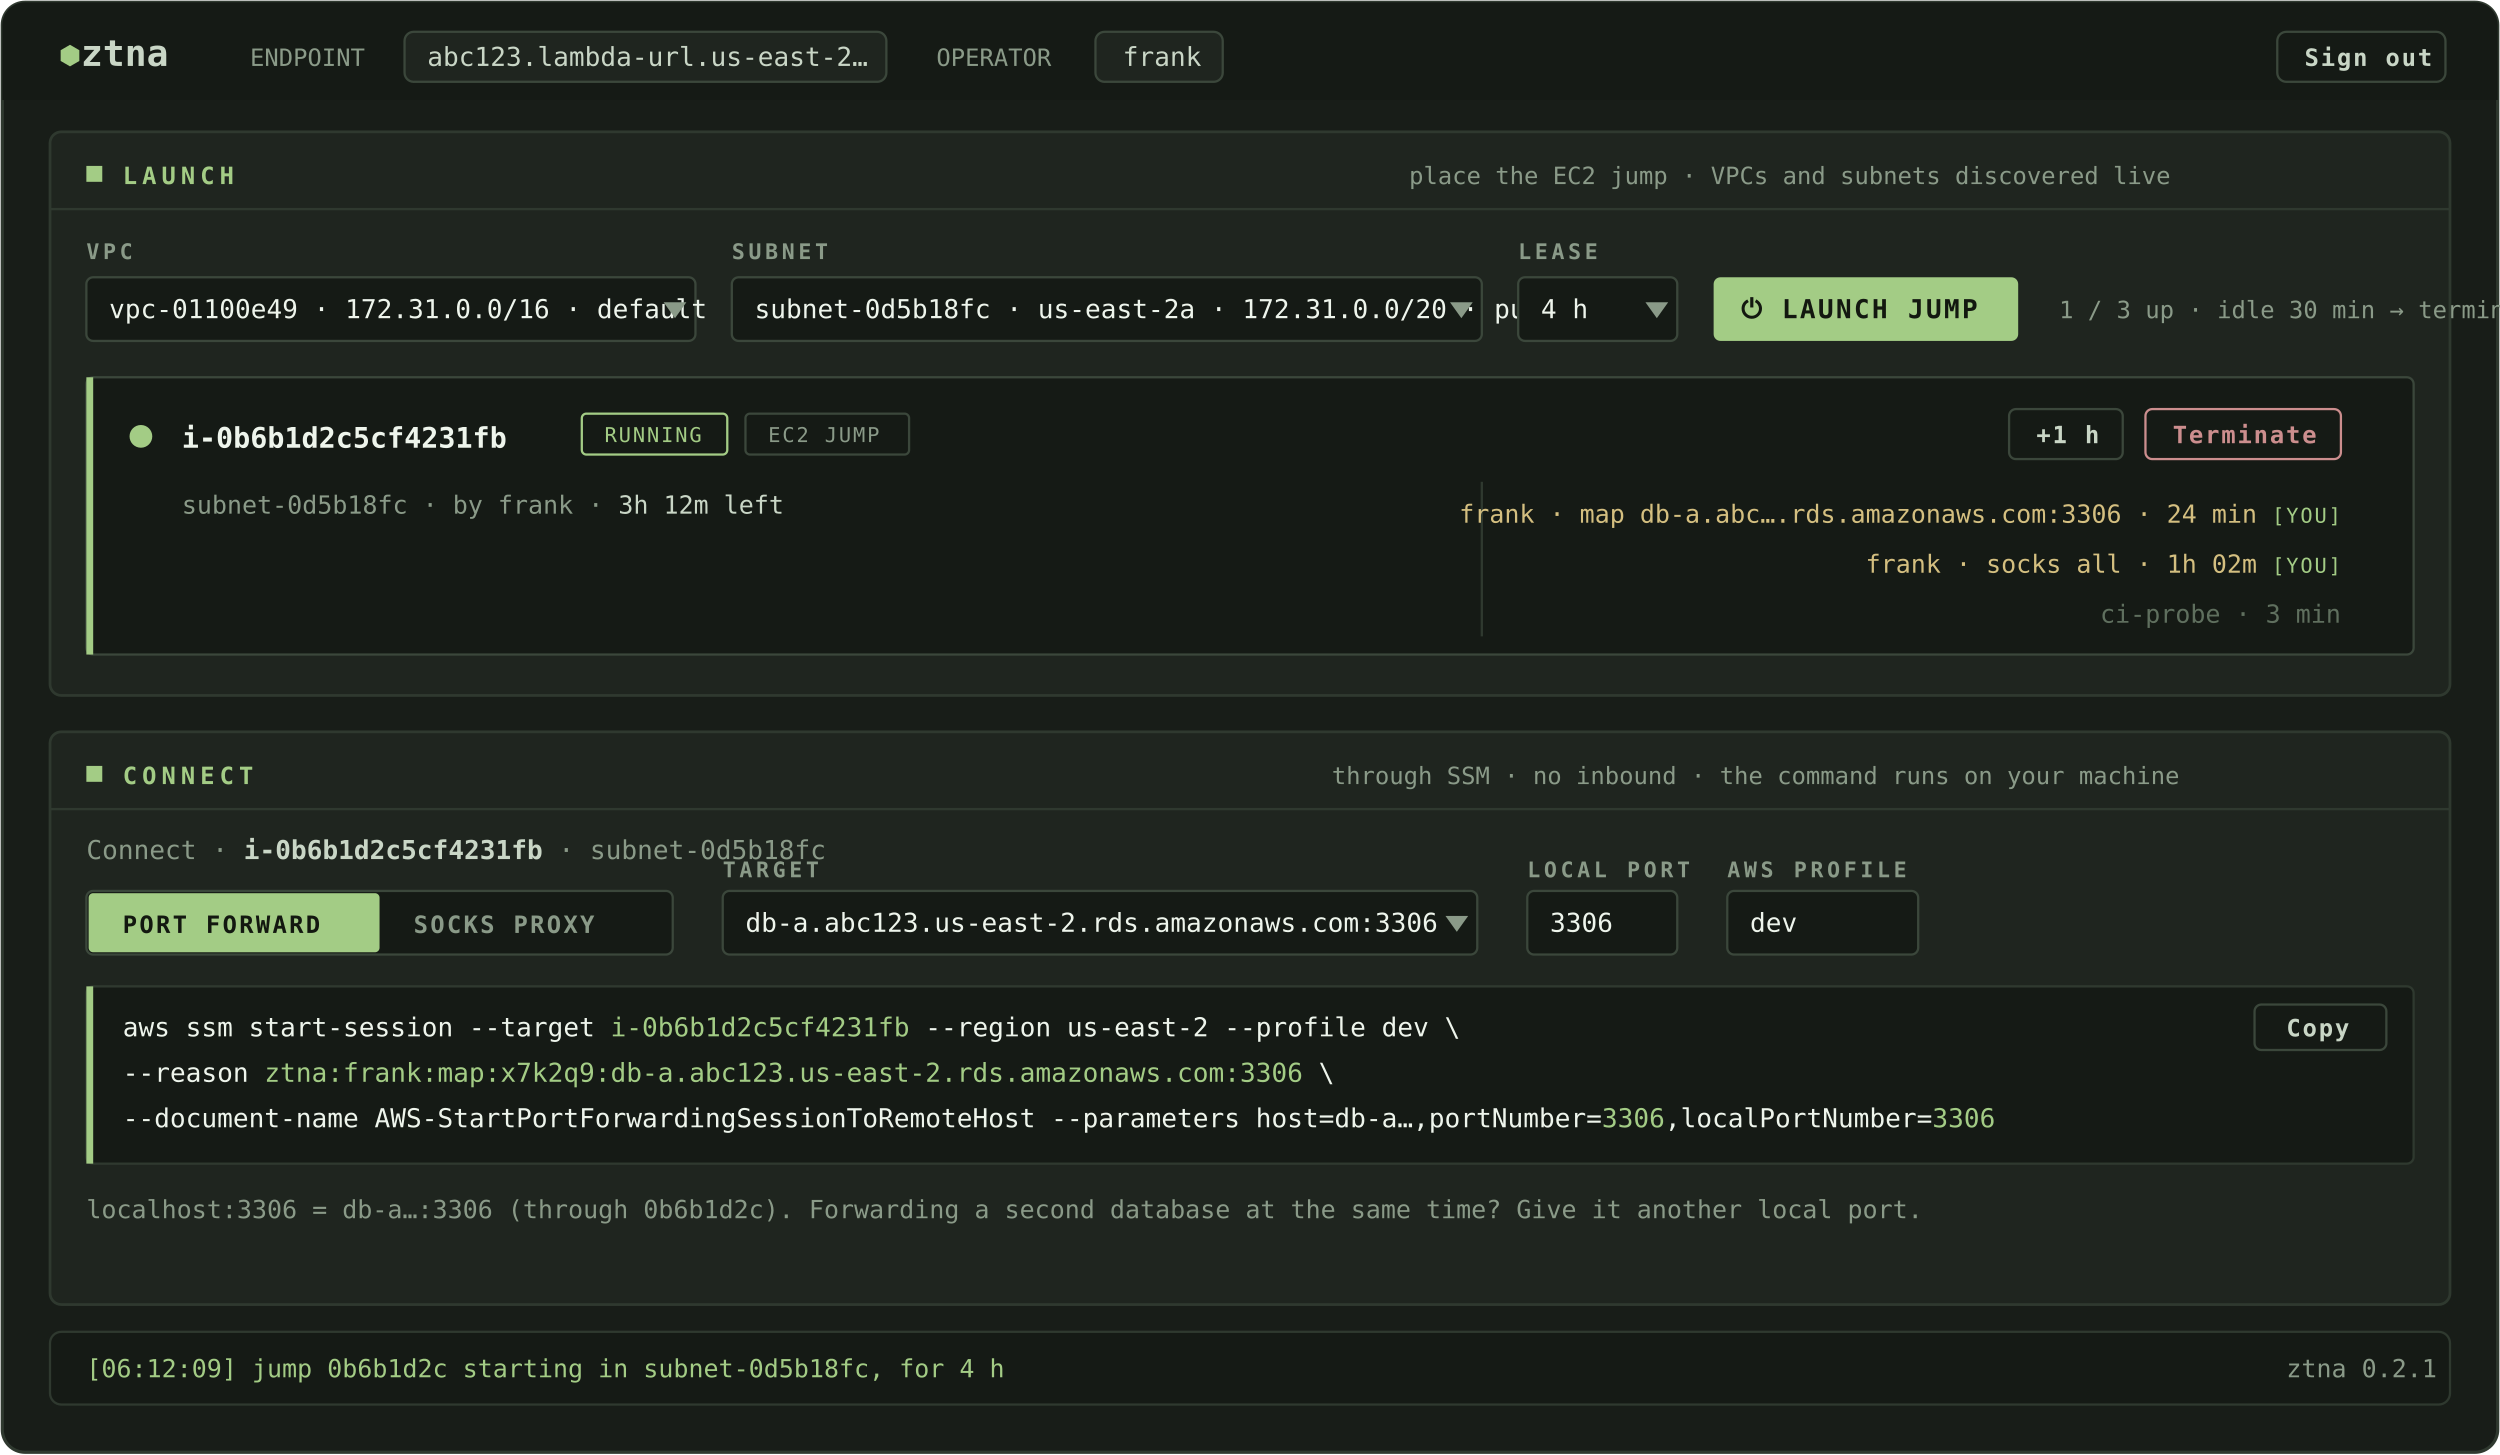
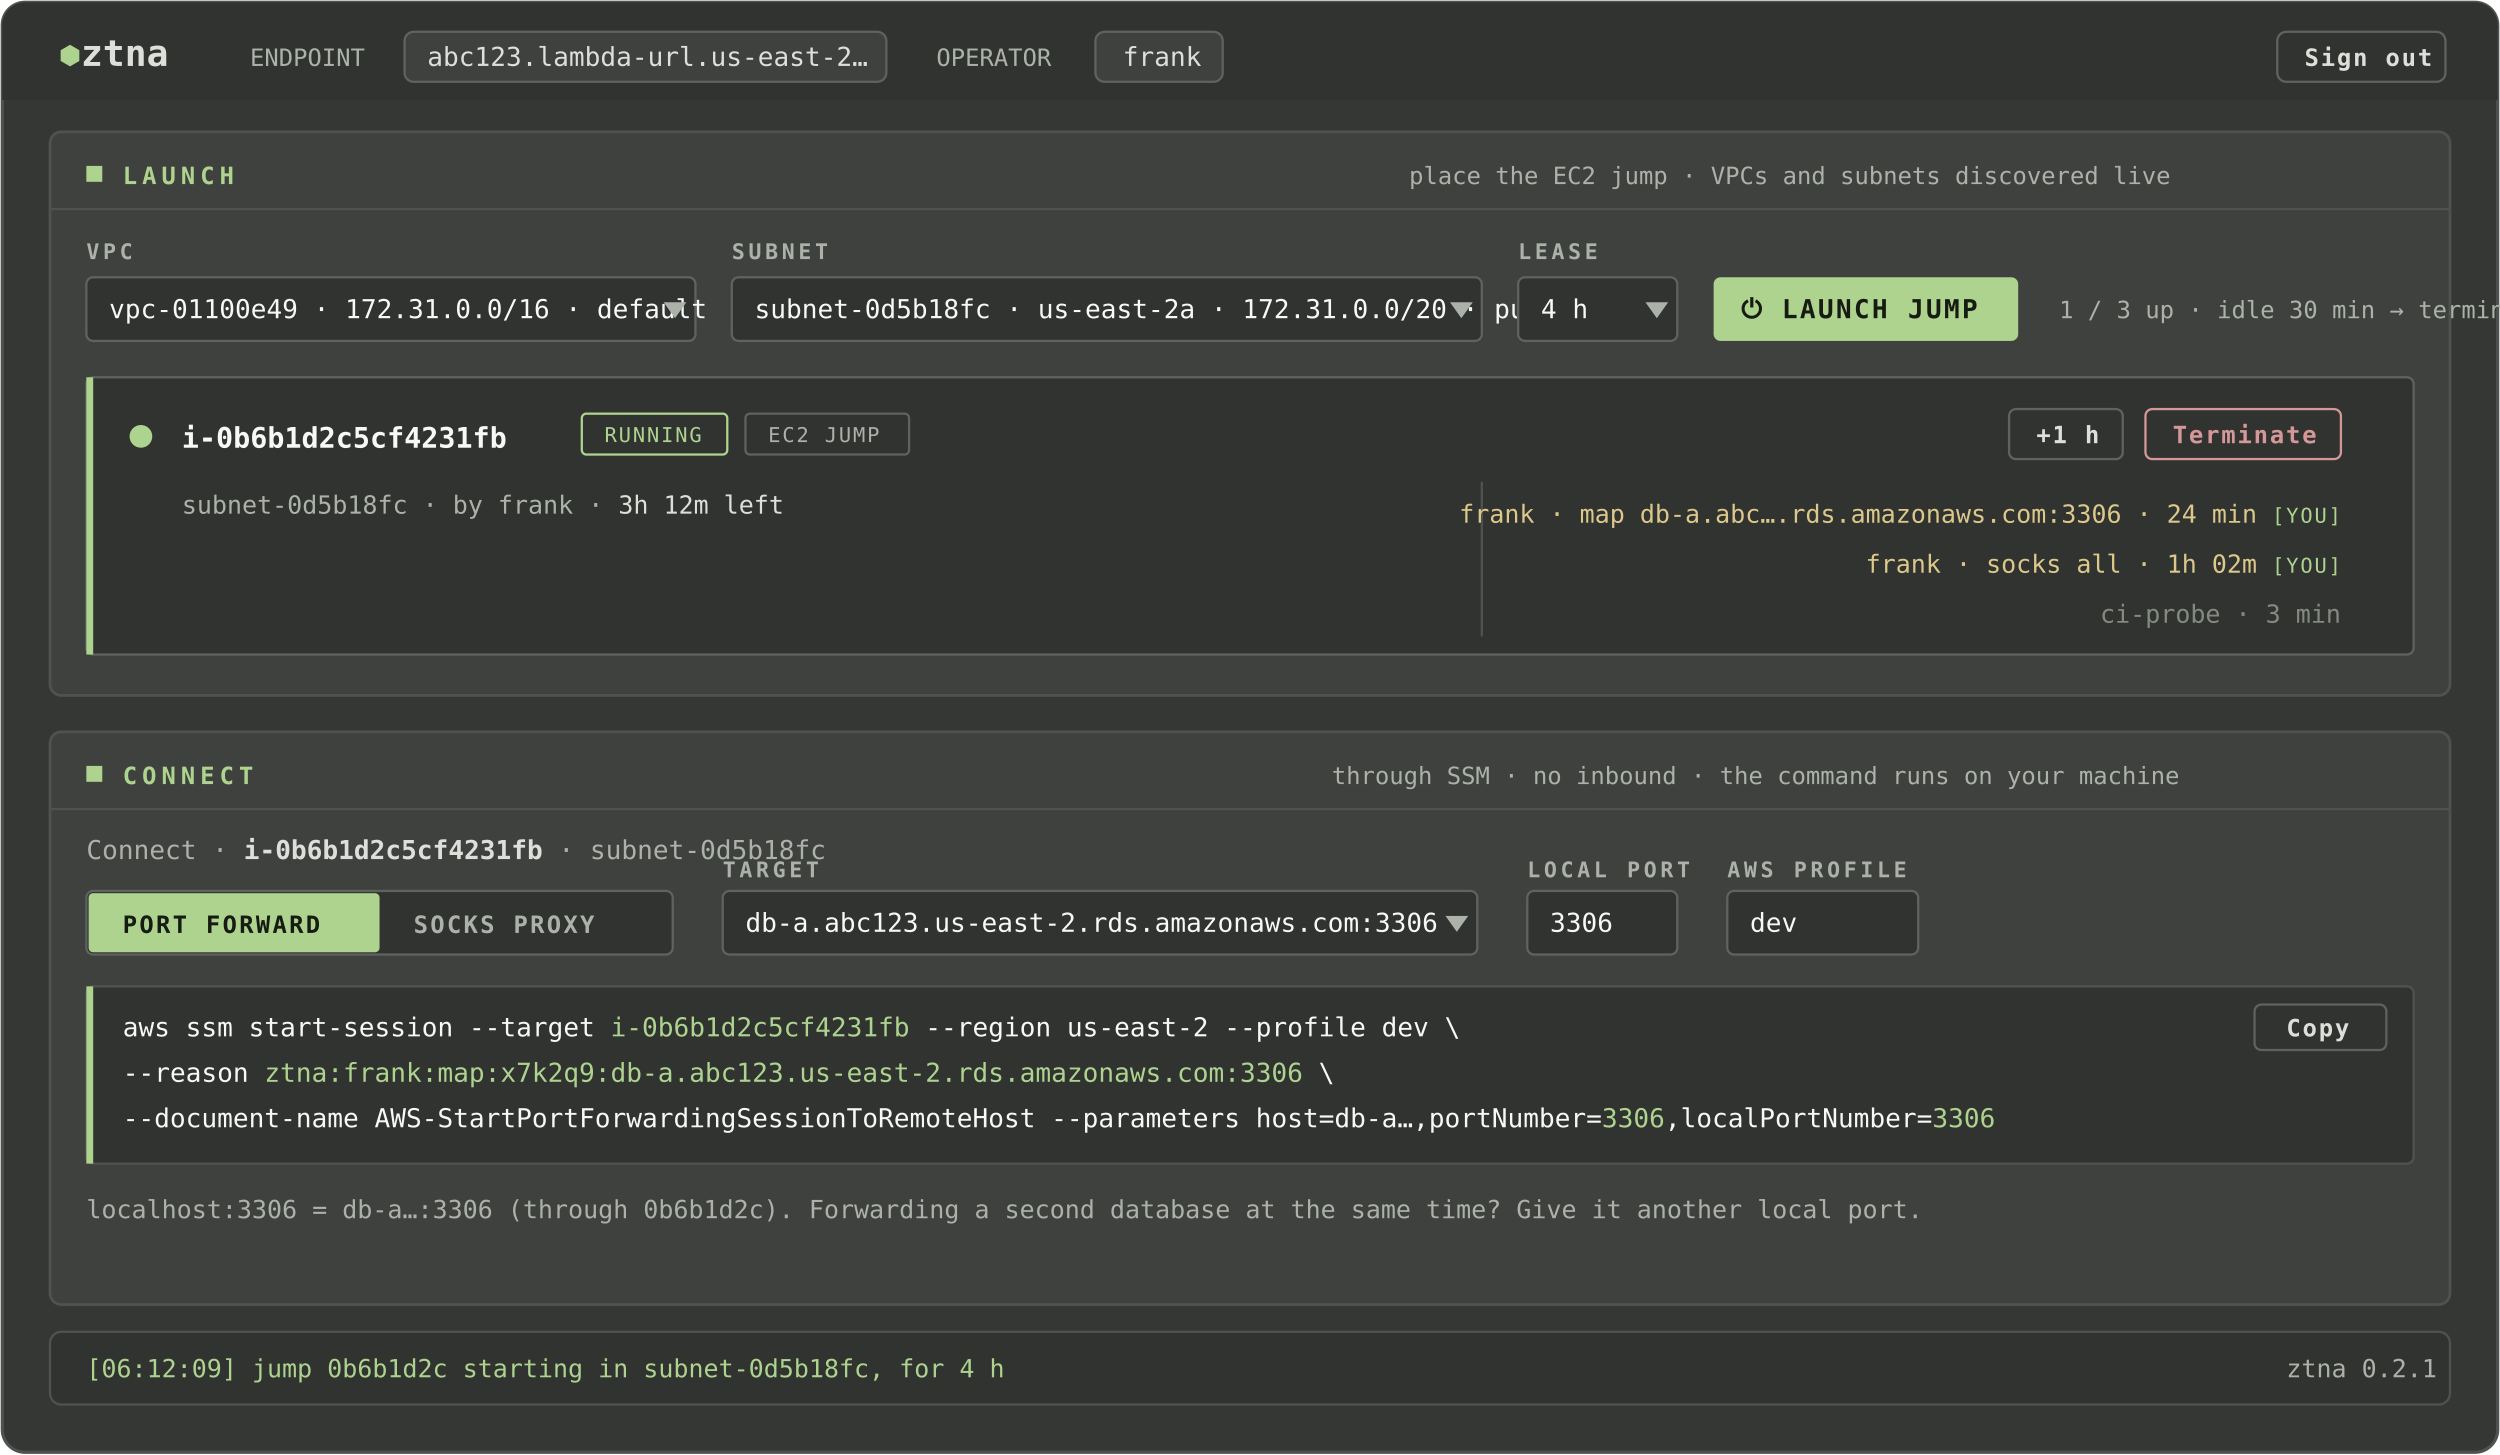
<svg xmlns="http://www.w3.org/2000/svg" viewBox="0 0 1100 640" width="1100" height="640" font-family="ui-monospace, 'SF Mono', Menlo, Consolas, monospace">
  <defs>
    <style>
-       .win    { fill: #181d18; stroke: #2f392f; stroke-width: 1.4; }
-       .bar    { fill: #151a15; }
-       .brand  { font-size: 16px; font-weight: 700; fill: #c9d6c6; }
-       .logo   { fill: #a3cc85; }
-       .k      { font-size: 10.5px; fill: #8a9a88; }
-       .chip   { fill: #1f251f; stroke: #3b473b; stroke-width: 1; }
-       .chipt  { font-size: 11.5px; fill: #c9d6c6; }
-       .panel  { fill: #1f251f; stroke: #2f392f; stroke-width: 1.2; }
-       .pheadln{ stroke: #2f392f; stroke-width: 1; }
-       .phead  { font-size: 10.5px; font-weight: 700; fill: #a3cc85; letter-spacing: 2.2px; }
-       .psub   { font-size: 10.5px; fill: #8a9a88; }
-       .sq     { fill: #a3cc85; }
-       .hint   { font-size: 9.5px; font-weight: 700; fill: #8a9a88; letter-spacing: 1.6px; }
-       .sel    { fill: #151a15; stroke: #3b473b; stroke-width: 1; }
-       .selt   { font-size: 11.5px; fill: #eef5ec; }
-       .caret  { fill: #8a9a88; }
-       .btn    { fill: #a3cc85; }
-       .btnt   { font-size: 11.5px; font-weight: 700; fill: #131810; letter-spacing: 1px; }
-       .btno   { fill: none; stroke: #3b473b; stroke-width: 1; }
-       .btnot  { font-size: 10.5px; font-weight: 600; fill: #c9d6c6; letter-spacing: .8px; }
-       .btnerr { fill: none; stroke: #cc8e8e; stroke-width: 1; }
-       .btnerrt{ font-size: 10.5px; font-weight: 600; fill: #cc8e8e; letter-spacing: .8px; }
-       .sum    { font-size: 10.5px; fill: #8a9a88; }
-       .machine{ fill: #151a15; stroke: #3b473b; stroke-width: 1; }
-       .mled   { fill: #a3cc85; }
-       .mbar   { fill: #a3cc85; }
-       .iid    { font-size: 12.5px; font-weight: 600; fill: #eef5ec; }
-       .tag    { fill: none; stroke: #3b473b; stroke-width: 1; }
-       .tagt   { font-size: 9px; fill: #8a9a88; letter-spacing: .8px; }
-       .tagon  { fill: none; stroke: #a3cc85; stroke-width: 1; }
-       .tagont { font-size: 9px; fill: #a3cc85; letter-spacing: .8px; }
-       .meta   { font-size: 11px; fill: #8a9a88; }
-       .metab  { font-size: 11px; fill: #c9d6c6; }
-       .sess   { font-size: 11px; fill: #d4bf80; }
-       .sessmut{ font-size: 11px; fill: #5f6f5e; }
-       .you    { fill: none; stroke: #a3cc85; stroke-width: 1; }
-       .yout   { font-size: 9px; fill: #a3cc85; letter-spacing: .8px; }
-       .who    { font-size: 11.5px; fill: #8a9a88; }
-       .whob   { font-size: 11.5px; font-weight: 600; fill: #c9d6c6; }
-       .seg    { fill: #151a15; stroke: #3b473b; stroke-width: 1; }
-       .segon  { fill: #a3cc85; }
-       .segont { font-size: 10.5px; font-weight: 700; fill: #131810; letter-spacing: 1px; }
-       .segt   { font-size: 10.5px; font-weight: 700; fill: #8a9a88; letter-spacing: 1px; }
-       .code   { fill: #151a15; stroke: #2f392f; stroke-width: 1; }
-       .cbar   { fill: #a3cc85; }
-       .cl     { font-size: 11.5px; fill: #eef5ec; }
-       .cp     { font-size: 11.5px; fill: #a3cc85; }
-       .note   { font-size: 11px; fill: #8a9a88; }
-       .status { fill: #151a15; stroke: #2f392f; stroke-width: 1; }
-       .st     { font-size: 11px; fill: #a3cc85; }
-       .ver    { font-size: 11px; fill: #8a9a88; }
+       .win    { fill: #353735; stroke: #4f534f; stroke-width: 1.4; }
+       .bar    { fill: #313331; }
+       .brand  { font-size: 16px; font-weight: 700; fill: #dcdfda; }
+       .logo   { fill: #aed38f; }
+       .k      { font-size: 10.5px; fill: #acb2aa; }
+       .chip   { fill: #3f413f; stroke: #5e635e; stroke-width: 1; }
+       .chipt  { font-size: 11.5px; fill: #dcdfda; }
+       .panel  { fill: #3f413f; stroke: #4f534f; stroke-width: 1.2; }
+       .pheadln{ stroke: #4f534f; stroke-width: 1; }
+       .phead  { font-size: 10.5px; font-weight: 700; fill: #aed38f; letter-spacing: 2.2px; }
+       .psub   { font-size: 10.5px; fill: #acb2aa; }
+       .sq     { fill: #aed38f; }
+       .hint   { font-size: 9.5px; font-weight: 700; fill: #acb2aa; letter-spacing: 1.6px; }
+       .sel    { fill: #313331; stroke: #5e635e; stroke-width: 1; }
+       .selt   { font-size: 11.5px; fill: #f7f9f6; }
+       .caret  { fill: #acb2aa; }
+       .btn    { fill: #aed38f; }
+       .btnt   { font-size: 11.5px; font-weight: 700; fill: #161c12; letter-spacing: 1px; }
+       .btno   { fill: none; stroke: #5e635e; stroke-width: 1; }
+       .btnot  { font-size: 10.5px; font-weight: 600; fill: #dcdfda; letter-spacing: .8px; }
+       .btnerr { fill: none; stroke: #d49898; stroke-width: 1; }
+       .btnerrt{ font-size: 10.5px; font-weight: 600; fill: #d49898; letter-spacing: .8px; }
+       .sum    { font-size: 10.5px; fill: #acb2aa; }
+       .machine{ fill: #313331; stroke: #5e635e; stroke-width: 1; }
+       .mled   { fill: #aed38f; }
+       .mbar   { fill: #aed38f; }
+       .iid    { font-size: 12.5px; font-weight: 600; fill: #f7f9f6; }
+       .tag    { fill: none; stroke: #5e635e; stroke-width: 1; }
+       .tagt   { font-size: 9px; fill: #acb2aa; letter-spacing: .8px; }
+       .tagon  { fill: none; stroke: #aed38f; stroke-width: 1; }
+       .tagont { font-size: 9px; fill: #aed38f; letter-spacing: .8px; }
+       .meta   { font-size: 11px; fill: #acb2aa; }
+       .metab  { font-size: 11px; fill: #dcdfda; }
+       .sess   { font-size: 11px; fill: #dcc88b; }
+       .sessmut{ font-size: 11px; fill: #848a81; }
+       .you    { fill: none; stroke: #aed38f; stroke-width: 1; }
+       .yout   { font-size: 9px; fill: #aed38f; letter-spacing: .8px; }
+       .who    { font-size: 11.5px; fill: #acb2aa; }
+       .whob   { font-size: 11.5px; font-weight: 600; fill: #dcdfda; }
+       .seg    { fill: #313331; stroke: #5e635e; stroke-width: 1; }
+       .segon  { fill: #aed38f; }
+       .segont { font-size: 10.5px; font-weight: 700; fill: #161c12; letter-spacing: 1px; }
+       .segt   { font-size: 10.5px; font-weight: 700; fill: #acb2aa; letter-spacing: 1px; }
+       .code   { fill: #313331; stroke: #4f534f; stroke-width: 1; }
+       .cbar   { fill: #aed38f; }
+       .cl     { font-size: 11.5px; fill: #f7f9f6; }
+       .cp     { font-size: 11.5px; fill: #aed38f; }
+       .note   { font-size: 11px; fill: #acb2aa; }
+       .status { fill: #313331; stroke: #4f534f; stroke-width: 1; }
+       .st     { font-size: 11px; fill: #aed38f; }
+       .ver    { font-size: 11px; fill: #acb2aa; }
    </style>
  </defs>
  <rect class="win" x="1" y="1" width="1098" height="638" rx="10" />
  <path class="bar" d="M1 11 a10 10 0 0 1 10 -10 h1078 a10 10 0 0 1 10 10 v33 h-1098 z" />
  <text x="26" y="29" class="brand">
    <tspan class="logo">⬢ </tspan>ztna</text>
  <text x="110" y="29" class="k">ENDPOINT</text>
  <rect class="chip" x="178" y="14" width="212" height="22" rx="4" />
  <text x="188" y="29" class="chipt">abc123.lambda-url.us-east-2…</text>
  <text x="412" y="29" class="k">OPERATOR</text>
  <rect class="chip" x="482" y="14" width="56" height="22" rx="4" />
  <text x="494" y="29" class="chipt">frank</text>
  <rect class="btno" x="1002" y="14" width="74" height="22" rx="4" />
  <text x="1014" y="29" class="btnot">Sign out</text>
  <rect class="panel" x="22" y="58" width="1056" height="248" rx="5" />
  <rect class="sq" x="38" y="73" width="7" height="7" />
  <text x="54" y="81" class="phead">LAUNCH</text>
  <text x="620" y="81" class="psub">place the EC2 jump · VPCs and subnets discovered live</text>
  <line class="pheadln" x1="22" y1="92" x2="1078" y2="92" />
  <text x="38" y="114" class="hint">VPC</text>
  <rect class="sel" x="38" y="122" width="268" height="28" rx="3" />
  <text x="48" y="140" class="selt">vpc-01100e49 · 172.31.0.0/16 · default</text>
  <path class="caret" d="M292 133 l5 7 5 -7 z" />
  <text x="322" y="114" class="hint">SUBNET</text>
  <rect class="sel" x="322" y="122" width="330" height="28" rx="3" />
  <text x="332" y="140" class="selt">subnet-0d5b18fc · us-east-2a · 172.31.0.0/20 · public</text>
  <path class="caret" d="M638 133 l5 7 5 -7 z" />
  <text x="668" y="114" class="hint">LEASE</text>
  <rect class="sel" x="668" y="122" width="70" height="28" rx="3" />
  <text x="678" y="140" class="selt">4 h</text>
  <path class="caret" d="M724 133 l5 7 5 -7 z" />
  <rect class="btn" x="754" y="122" width="134" height="28" rx="3" />
  <text x="766" y="140" class="btnt">⏻ LAUNCH JUMP</text>
  <text x="906" y="140" class="sum">1 / 3 up · idle 30 min → terminated</text>
  <rect class="machine" x="38" y="166" width="1024" height="122" rx="3" />
  <rect class="mbar" x="38" y="166" width="3" height="122" />
  <circle class="mled" cx="62" cy="192" r="5" />
  <text x="80" y="197" class="iid">i-0b6b1d2c5cf4231fb</text>
  <rect class="tagon" x="256" y="182" width="64" height="18" rx="2" />
  <text x="266" y="194.5" class="tagont">RUNNING</text>
  <rect class="tag" x="328" y="182" width="72" height="18" rx="2" />
  <text x="338" y="194.5" class="tagt">EC2 JUMP</text>
  <rect class="btno" x="884" y="180" width="50" height="22" rx="3" />
  <text x="896" y="195" class="btnot">+1 h</text>
  <rect class="btnerr" x="944" y="180" width="86" height="22" rx="3" />
  <text x="956" y="195" class="btnerrt">Terminate</text>
  <text x="80" y="226" class="meta">subnet-0d5b18fc · by frank · <tspan class="metab">3h 12m left</tspan>
  </text>
  <line class="pheadln" x1="652" y1="212" x2="652" y2="280" />
  <text x="1030" y="230" text-anchor="end" class="sess">frank · map db-a.abc….rds.amazonaws.com:3306 · 24 min <tspan class="yout">[YOU]</tspan>
  </text>
  <text x="1030" y="252" text-anchor="end" class="sess">frank · socks all · 1h 02m <tspan class="yout">[YOU]</tspan>
  </text>
  <text x="1030" y="274" text-anchor="end" class="sessmut">ci-probe · 3 min</text>
  <rect class="panel" x="22" y="322" width="1056" height="252" rx="5" />
  <rect class="sq" x="38" y="337" width="7" height="7" />
  <text x="54" y="345" class="phead">CONNECT</text>
  <text x="586" y="345" class="psub">through SSM · no inbound · the command runs on your machine</text>
  <line class="pheadln" x1="22" y1="356" x2="1078" y2="356" />
  <text x="38" y="378" class="who">Connect · <tspan class="whob">i-0b6b1d2c5cf4231fb</tspan> · subnet-0d5b18fc</text>
  <rect class="seg" x="38" y="392" width="258" height="28" rx="3" />
  <rect class="segon" x="39" y="393" width="128" height="26" rx="2" />
  <text x="54" y="410.5" class="segont">PORT FORWARD</text>
  <text x="182" y="410.5" class="segt">SOCKS PROXY</text>
  <text x="318" y="386" class="hint">TARGET</text>
  <rect class="sel" x="318" y="392" width="332" height="28" rx="3" />
  <text x="328" y="410" class="selt">db-a.abc123.us-east-2.rds.amazonaws.com:3306</text>
  <path class="caret" d="M636 403 l5 7 5 -7 z" />
  <text x="672" y="386" class="hint">LOCAL PORT</text>
  <rect class="sel" x="672" y="392" width="66" height="28" rx="3" />
  <text x="682" y="410" class="selt">3306</text>
  <text x="760" y="386" class="hint">AWS PROFILE</text>
  <rect class="sel" x="760" y="392" width="84" height="28" rx="3" />
  <text x="770" y="410" class="selt">dev</text>
  <rect class="code" x="38" y="434" width="1024" height="78" rx="3" />
  <rect class="cbar" x="38" y="434" width="3" height="78" />
  <rect class="btno" x="992" y="442" width="58" height="20" rx="3" />
  <text x="1006" y="456" class="btnot">Copy</text>
  <text x="54" y="456" class="cl">aws ssm start-session --target <tspan class="cp">i-0b6b1d2c5cf4231fb</tspan> --region us-east-2 --profile dev \</text>
  <text x="54" y="476" class="cl">  --reason <tspan class="cp">ztna:frank:map:x7k2q9:db-a.abc123.us-east-2.rds.amazonaws.com:3306</tspan> \</text>
  <text x="54" y="496" class="cl">  --document-name AWS-StartPortForwardingSessionToRemoteHost --parameters host=db-a…,portNumber=<tspan class="cp">3306</tspan>,localPortNumber=<tspan class="cp">3306</tspan>
  </text>
  <text x="38" y="536" class="note">localhost:3306 = db-a…:3306 (through 0b6b1d2c). Forwarding a second database at the same time? Give it another local port.</text>
  <rect class="status" x="22" y="586" width="1056" height="32" rx="5" />
  <text x="38" y="606" class="st">[06:12:09] jump 0b6b1d2c starting in subnet-0d5b18fc, for 4 h</text>
  <text x="1006" y="606" class="ver">ztna 0.2.1</text>
</svg>
